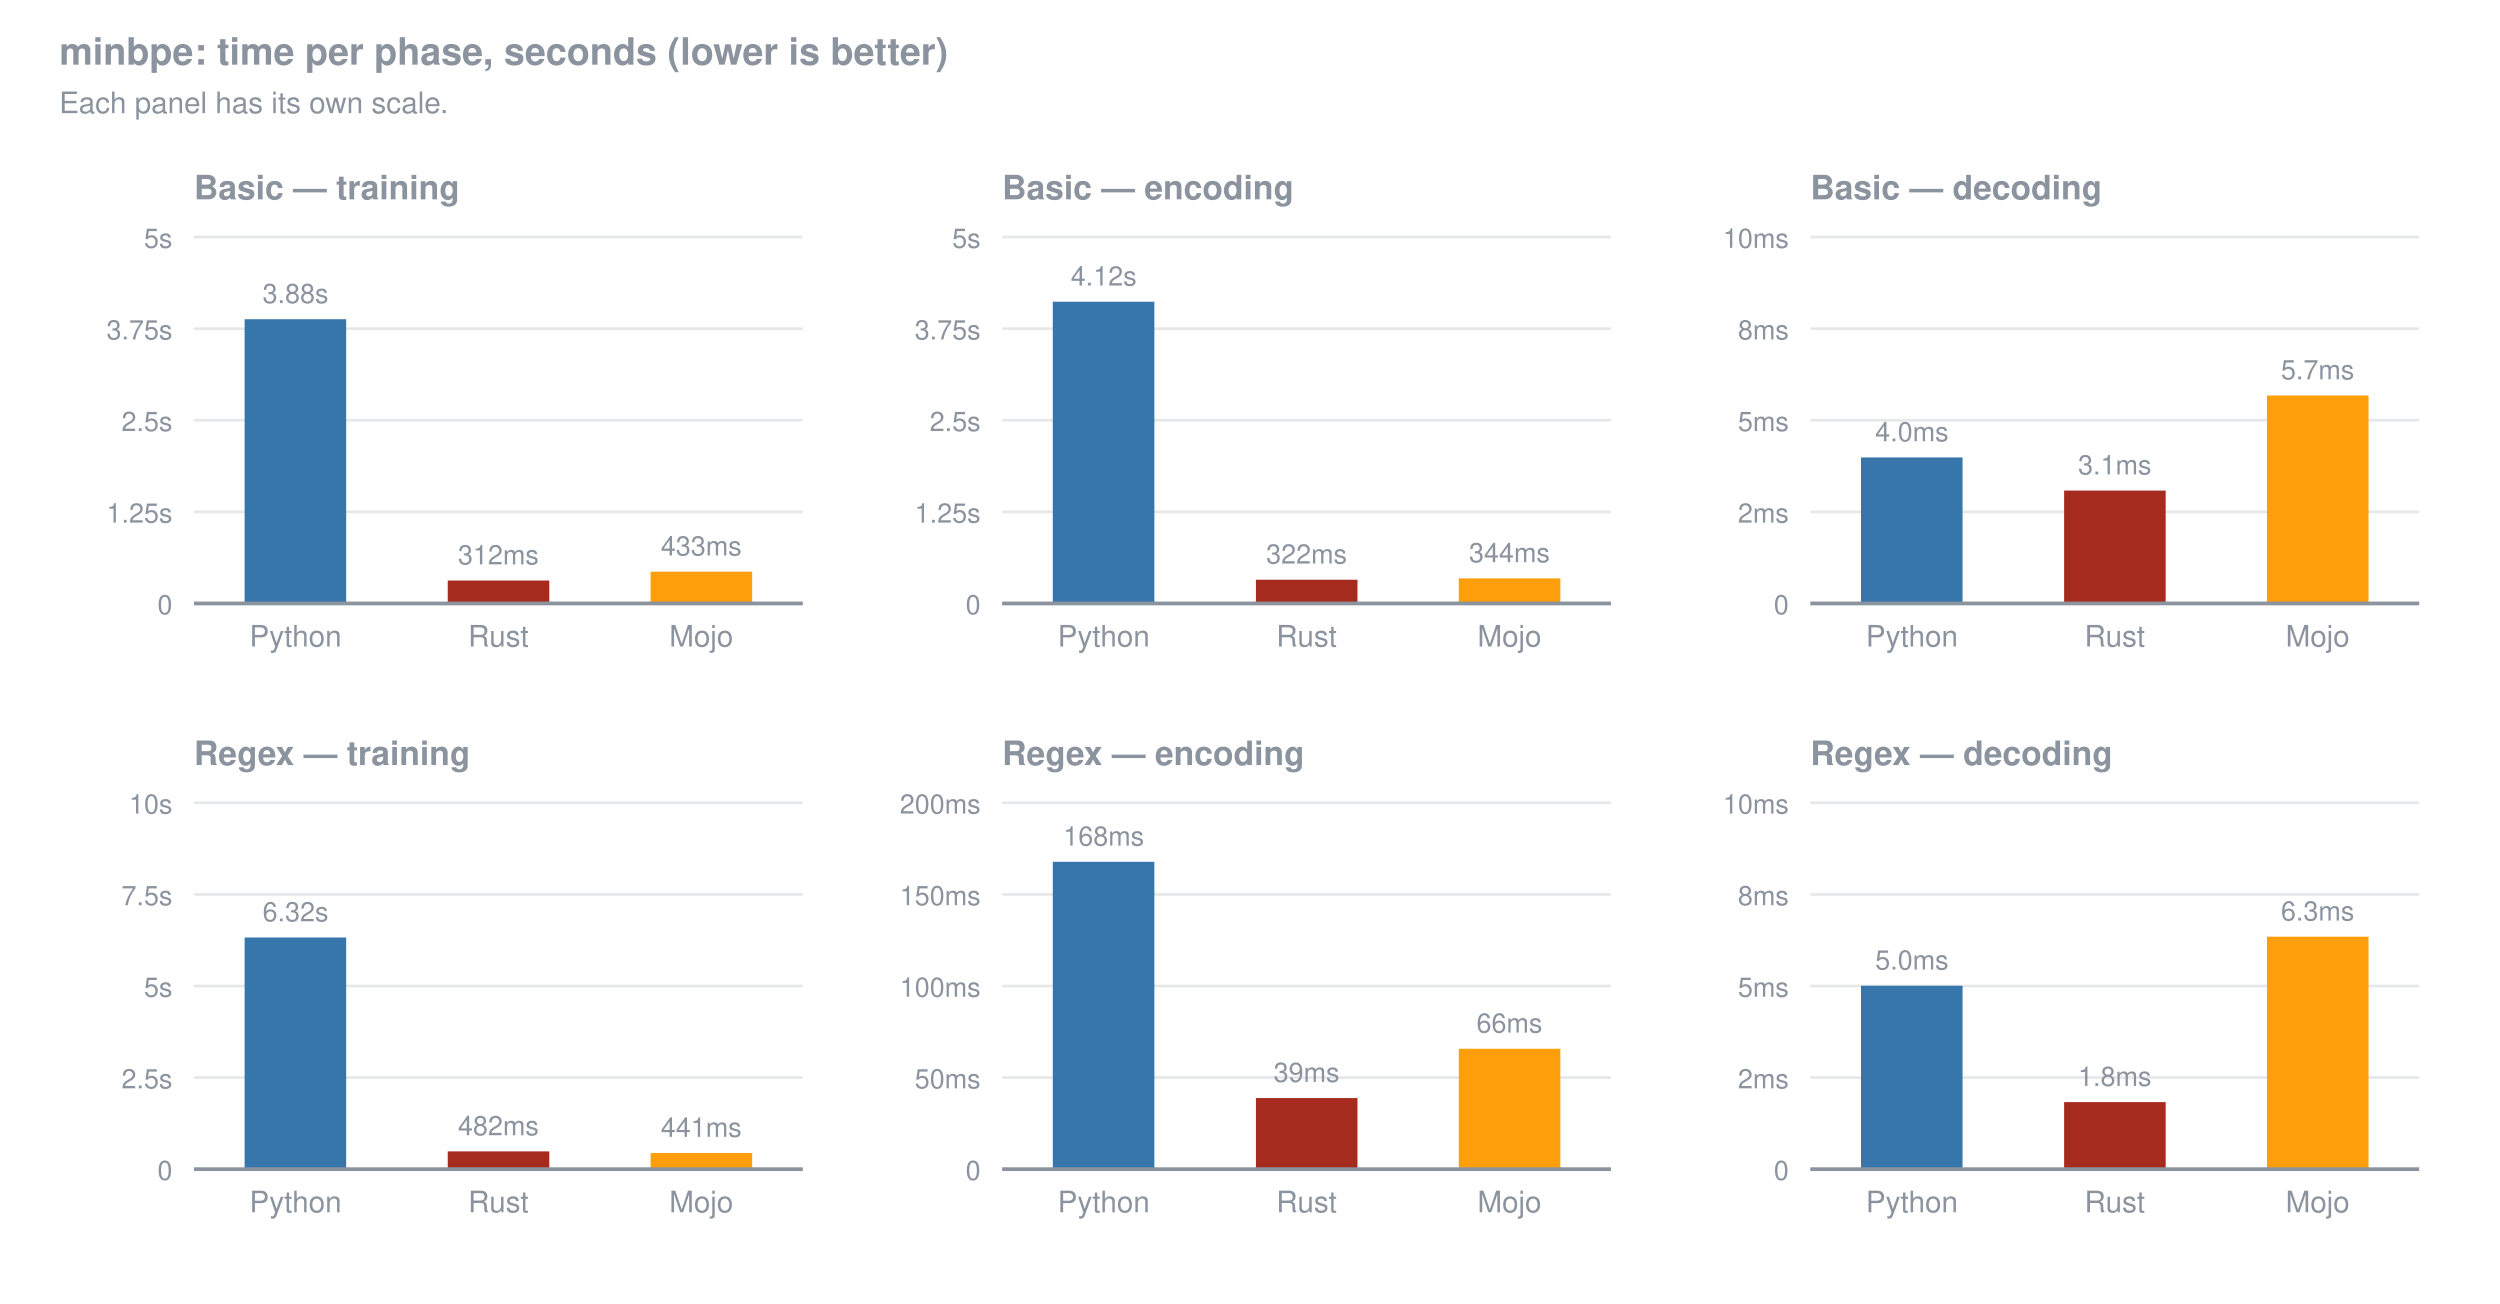
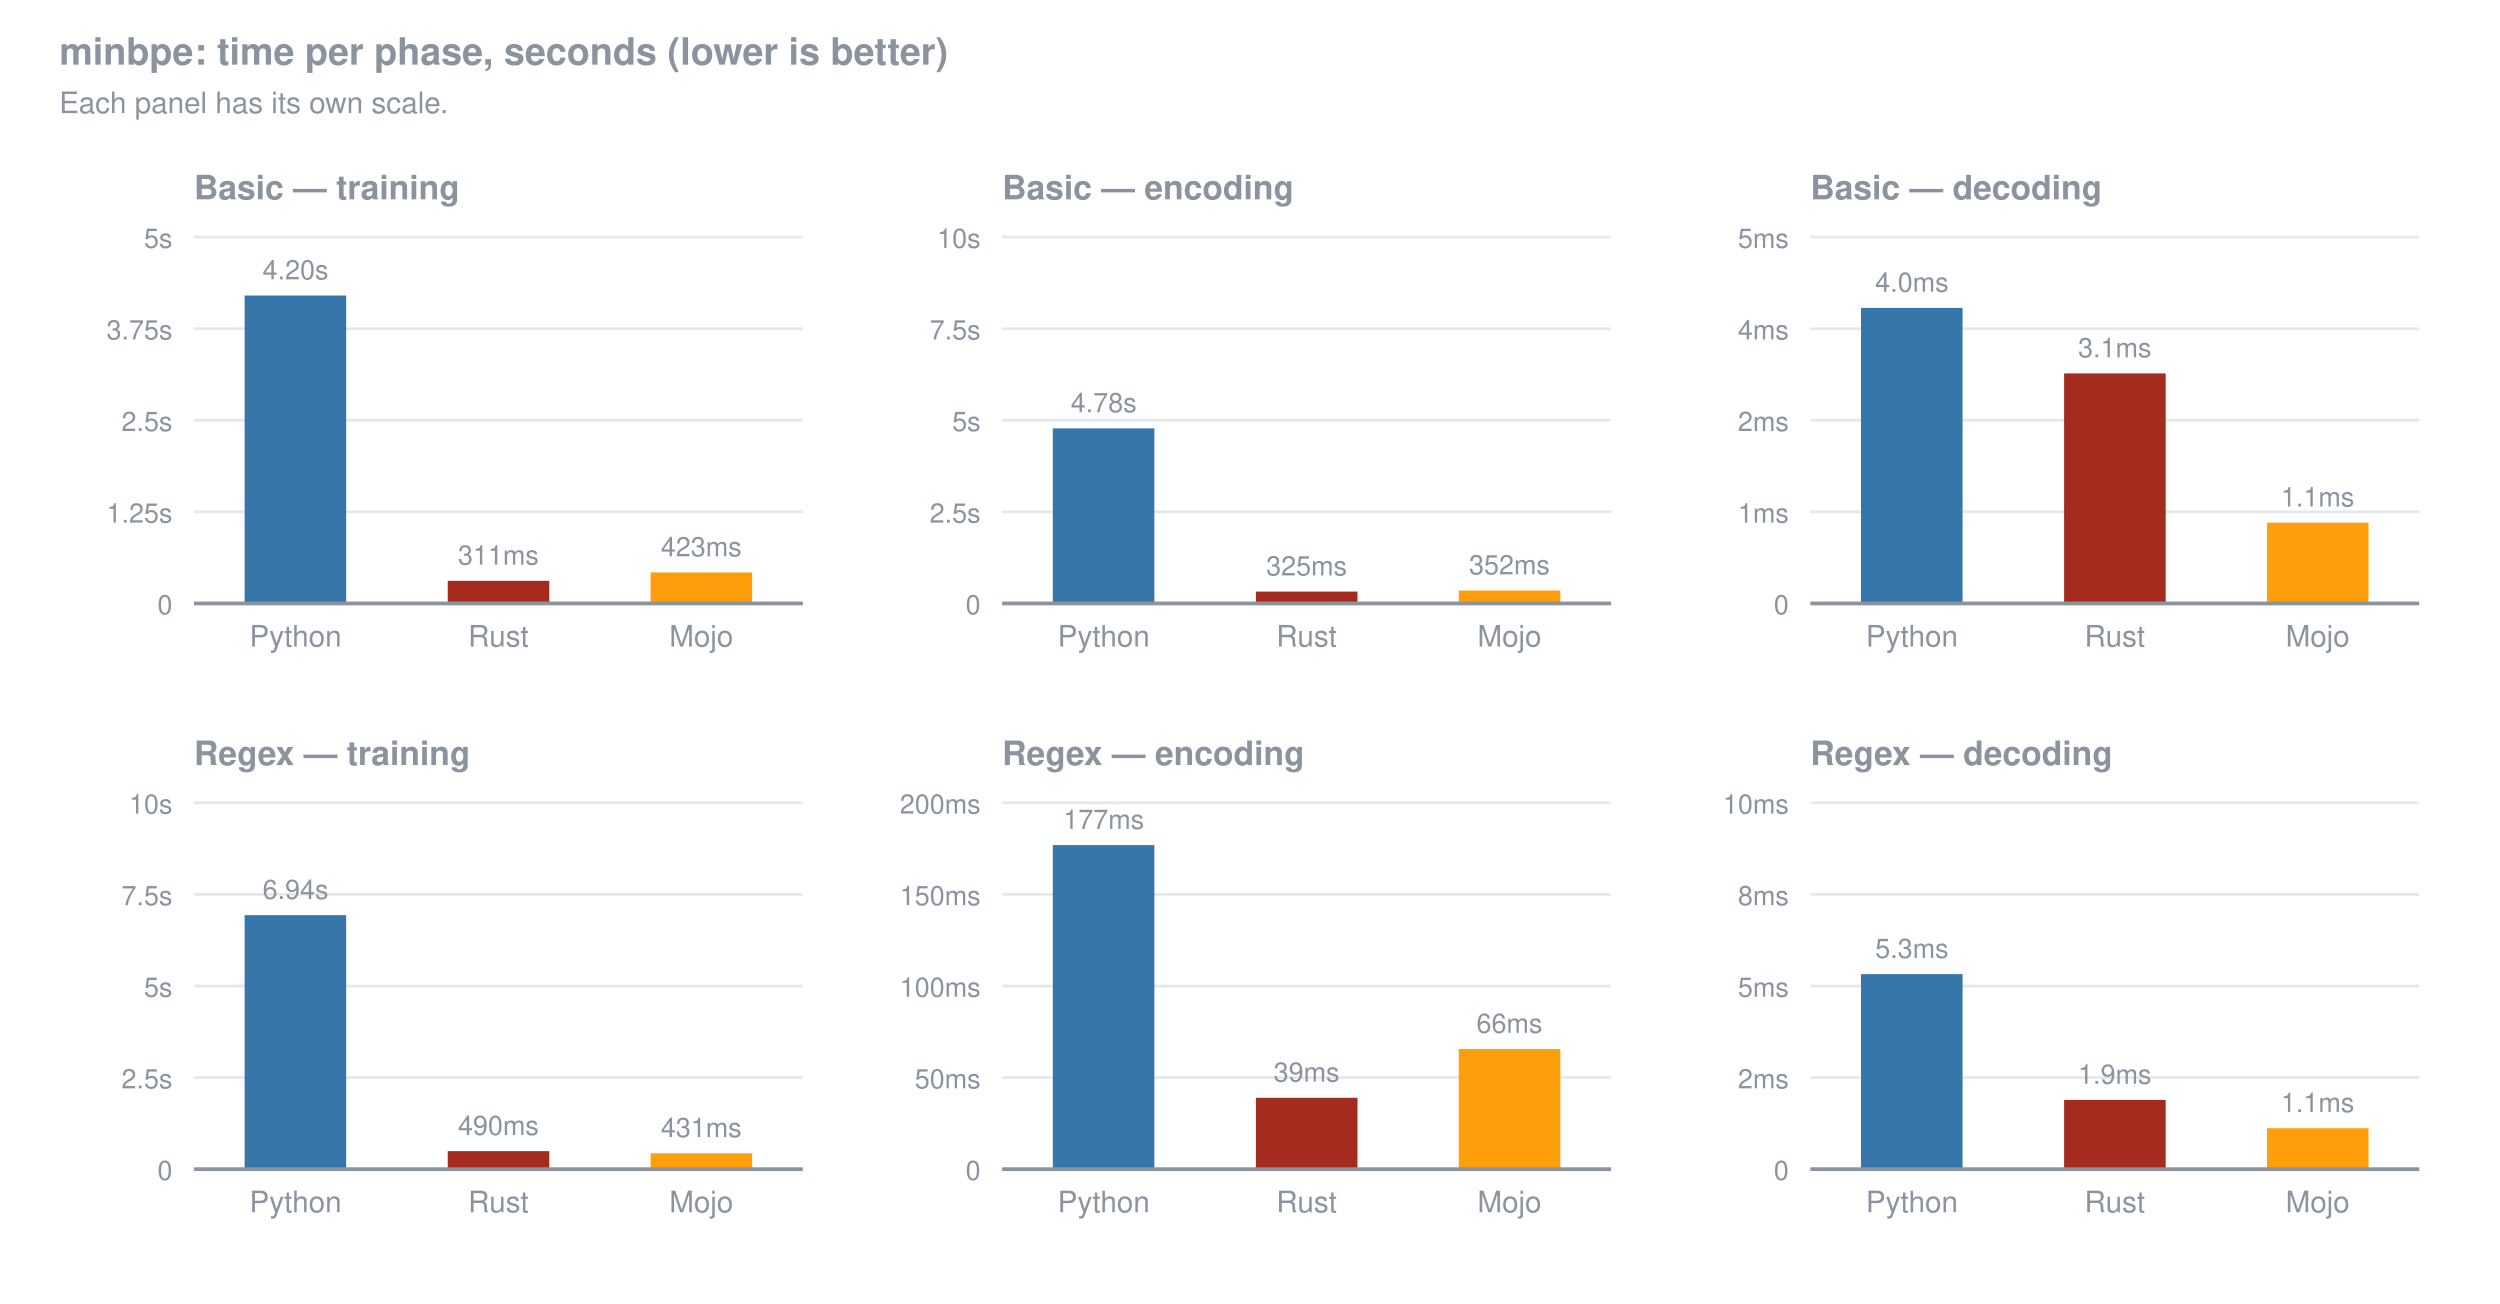
<svg xmlns="http://www.w3.org/2000/svg" width="928" height="484" viewBox="0 0 928 484" font-family="-apple-system,BlinkMacSystemFont,Segoe UI,Helvetica,Arial,sans-serif">
  <text x="22" y="24" font-size="14" font-weight="600" fill="#8b949e">minbpe: time per phase, seconds (lower is better)</text>
  <text x="22" y="42" font-size="11" fill="#8b949e">Each panel has its own scale.</text>
  <text x="72" y="74" font-size="12.5" font-weight="600" fill="#8b949e">Basic — training</text>
  <line x1="72" y1="224.0" x2="298" y2="224.0" stroke="#8b949e" stroke-width="1" stroke-opacity="0.22" />
  <text x="64" y="228.0" font-size="10" fill="#8b949e" text-anchor="end">0</text>
  <line x1="72" y1="190.0" x2="298" y2="190.0" stroke="#8b949e" stroke-width="1" stroke-opacity="0.22" />
  <text x="64" y="194.0" font-size="10" fill="#8b949e" text-anchor="end">1.25s</text>
  <line x1="72" y1="156.0" x2="298" y2="156.0" stroke="#8b949e" stroke-width="1" stroke-opacity="0.22" />
  <text x="64" y="160.0" font-size="10" fill="#8b949e" text-anchor="end">2.5s</text>
  <line x1="72" y1="122.0" x2="298" y2="122.0" stroke="#8b949e" stroke-width="1" stroke-opacity="0.22" />
  <text x="64" y="126.0" font-size="10" fill="#8b949e" text-anchor="end">3.75s</text>
  <line x1="72" y1="88.0" x2="298" y2="88.0" stroke="#8b949e" stroke-width="1" stroke-opacity="0.22" />
  <text x="64" y="92.0" font-size="10" fill="#8b949e" text-anchor="end">5s</text>
-   <rect x="90.8" y="118.5" width="37.7" height="105.5" fill="#3776AB" />
-   <text x="109.7" y="112.5" font-size="10" fill="#8b949e" text-anchor="middle">3.88s</text>
+   <rect x="90.8" y="109.7" width="37.7" height="114.3" fill="#3776AB" />
+   <text x="109.7" y="103.7" font-size="10" fill="#8b949e" text-anchor="middle">4.20s</text>
  <text x="109.7" y="240.0" font-size="11" fill="#8b949e" text-anchor="middle">Python</text>
-   <rect x="166.2" y="215.5" width="37.7" height="8.5" fill="#A62B1F" />
-   <text x="185.0" y="209.5" font-size="10" fill="#8b949e" text-anchor="middle">312ms</text>
+   <rect x="166.2" y="215.6" width="37.7" height="8.4" fill="#A62B1F" />
+   <text x="185.0" y="209.6" font-size="10" fill="#8b949e" text-anchor="middle">311ms</text>
  <text x="185.0" y="240.0" font-size="11" fill="#8b949e" text-anchor="middle">Rust</text>
-   <rect x="241.5" y="212.2" width="37.7" height="11.8" fill="#FF9E0B" />
-   <text x="260.3" y="206.2" font-size="10" fill="#8b949e" text-anchor="middle">433ms</text>
+   <rect x="241.5" y="212.5" width="37.7" height="11.5" fill="#FF9E0B" />
+   <text x="260.3" y="206.5" font-size="10" fill="#8b949e" text-anchor="middle">423ms</text>
  <text x="260.3" y="240.0" font-size="11" fill="#8b949e" text-anchor="middle">Mojo</text>
  <line x1="72" y1="224" x2="298" y2="224" stroke="#8b949e" stroke-width="1.4" />
  <text x="372" y="74" font-size="12.5" font-weight="600" fill="#8b949e">Basic — encoding</text>
  <line x1="372" y1="224.0" x2="598" y2="224.0" stroke="#8b949e" stroke-width="1" stroke-opacity="0.22" />
  <text x="364" y="228.0" font-size="10" fill="#8b949e" text-anchor="end">0</text>
  <line x1="372" y1="190.0" x2="598" y2="190.0" stroke="#8b949e" stroke-width="1" stroke-opacity="0.22" />
-   <text x="364" y="194.0" font-size="10" fill="#8b949e" text-anchor="end">1.25s</text>
+   <text x="364" y="194.0" font-size="10" fill="#8b949e" text-anchor="end">2.5s</text>
  <line x1="372" y1="156.0" x2="598" y2="156.0" stroke="#8b949e" stroke-width="1" stroke-opacity="0.22" />
-   <text x="364" y="160.0" font-size="10" fill="#8b949e" text-anchor="end">2.5s</text>
+   <text x="364" y="160.0" font-size="10" fill="#8b949e" text-anchor="end">5s</text>
  <line x1="372" y1="122.0" x2="598" y2="122.0" stroke="#8b949e" stroke-width="1" stroke-opacity="0.22" />
-   <text x="364" y="126.0" font-size="10" fill="#8b949e" text-anchor="end">3.75s</text>
+   <text x="364" y="126.0" font-size="10" fill="#8b949e" text-anchor="end">7.5s</text>
  <line x1="372" y1="88.0" x2="598" y2="88.0" stroke="#8b949e" stroke-width="1" stroke-opacity="0.22" />
-   <text x="364" y="92.0" font-size="10" fill="#8b949e" text-anchor="end">5s</text>
-   <rect x="390.8" y="112.0" width="37.7" height="112.0" fill="#3776AB" />
-   <text x="409.7" y="106.0" font-size="10" fill="#8b949e" text-anchor="middle">4.12s</text>
+   <text x="364" y="92.0" font-size="10" fill="#8b949e" text-anchor="end">10s</text>
+   <rect x="390.8" y="159.0" width="37.7" height="65.0" fill="#3776AB" />
+   <text x="409.7" y="153.0" font-size="10" fill="#8b949e" text-anchor="middle">4.78s</text>
  <text x="409.7" y="240.0" font-size="11" fill="#8b949e" text-anchor="middle">Python</text>
-   <rect x="466.2" y="215.2" width="37.7" height="8.8" fill="#A62B1F" />
-   <text x="485.0" y="209.2" font-size="10" fill="#8b949e" text-anchor="middle">322ms</text>
+   <rect x="466.2" y="219.6" width="37.7" height="4.4" fill="#A62B1F" />
+   <text x="485.0" y="213.6" font-size="10" fill="#8b949e" text-anchor="middle">325ms</text>
  <text x="485.0" y="240.0" font-size="11" fill="#8b949e" text-anchor="middle">Rust</text>
-   <rect x="541.5" y="214.7" width="37.7" height="9.3" fill="#FF9E0B" />
-   <text x="560.3" y="208.7" font-size="10" fill="#8b949e" text-anchor="middle">344ms</text>
+   <rect x="541.5" y="219.2" width="37.7" height="4.8" fill="#FF9E0B" />
+   <text x="560.3" y="213.2" font-size="10" fill="#8b949e" text-anchor="middle">352ms</text>
  <text x="560.3" y="240.0" font-size="11" fill="#8b949e" text-anchor="middle">Mojo</text>
  <line x1="372" y1="224" x2="598" y2="224" stroke="#8b949e" stroke-width="1.4" />
  <text x="672" y="74" font-size="12.5" font-weight="600" fill="#8b949e">Basic — decoding</text>
  <line x1="672" y1="224.0" x2="898" y2="224.0" stroke="#8b949e" stroke-width="1" stroke-opacity="0.22" />
  <text x="664" y="228.0" font-size="10" fill="#8b949e" text-anchor="end">0</text>
  <line x1="672" y1="190.0" x2="898" y2="190.0" stroke="#8b949e" stroke-width="1" stroke-opacity="0.22" />
-   <text x="664" y="194.0" font-size="10" fill="#8b949e" text-anchor="end">2ms</text>
+   <text x="664" y="194.0" font-size="10" fill="#8b949e" text-anchor="end">1ms</text>
  <line x1="672" y1="156.0" x2="898" y2="156.0" stroke="#8b949e" stroke-width="1" stroke-opacity="0.22" />
-   <text x="664" y="160.0" font-size="10" fill="#8b949e" text-anchor="end">5ms</text>
+   <text x="664" y="160.0" font-size="10" fill="#8b949e" text-anchor="end">2ms</text>
  <line x1="672" y1="122.0" x2="898" y2="122.0" stroke="#8b949e" stroke-width="1" stroke-opacity="0.22" />
-   <text x="664" y="126.0" font-size="10" fill="#8b949e" text-anchor="end">8ms</text>
+   <text x="664" y="126.0" font-size="10" fill="#8b949e" text-anchor="end">4ms</text>
  <line x1="672" y1="88.0" x2="898" y2="88.0" stroke="#8b949e" stroke-width="1" stroke-opacity="0.22" />
-   <text x="664" y="92.0" font-size="10" fill="#8b949e" text-anchor="end">10ms</text>
-   <rect x="690.8" y="169.8" width="37.7" height="54.2" fill="#3776AB" />
-   <text x="709.7" y="163.8" font-size="10" fill="#8b949e" text-anchor="middle">4.0ms</text>
+   <text x="664" y="92.0" font-size="10" fill="#8b949e" text-anchor="end">5ms</text>
+   <rect x="690.8" y="114.3" width="37.7" height="109.7" fill="#3776AB" />
+   <text x="709.7" y="108.3" font-size="10" fill="#8b949e" text-anchor="middle">4.0ms</text>
  <text x="709.7" y="240.0" font-size="11" fill="#8b949e" text-anchor="middle">Python</text>
-   <rect x="766.2" y="182.1" width="37.7" height="41.9" fill="#A62B1F" />
-   <text x="785.0" y="176.1" font-size="10" fill="#8b949e" text-anchor="middle">3.1ms</text>
+   <rect x="766.2" y="138.6" width="37.7" height="85.4" fill="#A62B1F" />
+   <text x="785.0" y="132.6" font-size="10" fill="#8b949e" text-anchor="middle">3.1ms</text>
  <text x="785.0" y="240.0" font-size="11" fill="#8b949e" text-anchor="middle">Rust</text>
-   <rect x="841.5" y="146.8" width="37.7" height="77.2" fill="#FF9E0B" />
-   <text x="860.3" y="140.8" font-size="10" fill="#8b949e" text-anchor="middle">5.7ms</text>
+   <rect x="841.5" y="194.0" width="37.7" height="30.0" fill="#FF9E0B" />
+   <text x="860.3" y="188.0" font-size="10" fill="#8b949e" text-anchor="middle">1.1ms</text>
  <text x="860.3" y="240.0" font-size="11" fill="#8b949e" text-anchor="middle">Mojo</text>
  <line x1="672" y1="224" x2="898" y2="224" stroke="#8b949e" stroke-width="1.4" />
  <text x="72" y="284" font-size="12.5" font-weight="600" fill="#8b949e">Regex — training</text>
  <line x1="72" y1="434.0" x2="298" y2="434.0" stroke="#8b949e" stroke-width="1" stroke-opacity="0.22" />
  <text x="64" y="438.0" font-size="10" fill="#8b949e" text-anchor="end">0</text>
  <line x1="72" y1="400.0" x2="298" y2="400.0" stroke="#8b949e" stroke-width="1" stroke-opacity="0.22" />
  <text x="64" y="404.0" font-size="10" fill="#8b949e" text-anchor="end">2.5s</text>
  <line x1="72" y1="366.0" x2="298" y2="366.0" stroke="#8b949e" stroke-width="1" stroke-opacity="0.22" />
  <text x="64" y="370.0" font-size="10" fill="#8b949e" text-anchor="end">5s</text>
  <line x1="72" y1="332.0" x2="298" y2="332.0" stroke="#8b949e" stroke-width="1" stroke-opacity="0.22" />
  <text x="64" y="336.0" font-size="10" fill="#8b949e" text-anchor="end">7.5s</text>
  <line x1="72" y1="298.0" x2="298" y2="298.0" stroke="#8b949e" stroke-width="1" stroke-opacity="0.22" />
  <text x="64" y="302.0" font-size="10" fill="#8b949e" text-anchor="end">10s</text>
-   <rect x="90.8" y="348.0" width="37.7" height="86.0" fill="#3776AB" />
-   <text x="109.7" y="342.0" font-size="10" fill="#8b949e" text-anchor="middle">6.32s</text>
+   <rect x="90.8" y="339.7" width="37.7" height="94.3" fill="#3776AB" />
+   <text x="109.7" y="333.7" font-size="10" fill="#8b949e" text-anchor="middle">6.94s</text>
  <text x="109.7" y="450.0" font-size="11" fill="#8b949e" text-anchor="middle">Python</text>
-   <rect x="166.2" y="427.4" width="37.7" height="6.6" fill="#A62B1F" />
-   <text x="185.0" y="421.4" font-size="10" fill="#8b949e" text-anchor="middle">482ms</text>
+   <rect x="166.2" y="427.3" width="37.7" height="6.7" fill="#A62B1F" />
+   <text x="185.0" y="421.3" font-size="10" fill="#8b949e" text-anchor="middle">490ms</text>
  <text x="185.0" y="450.0" font-size="11" fill="#8b949e" text-anchor="middle">Rust</text>
-   <rect x="241.5" y="428.0" width="37.7" height="6.0" fill="#FF9E0B" />
-   <text x="260.3" y="422.0" font-size="10" fill="#8b949e" text-anchor="middle">441ms</text>
+   <rect x="241.5" y="428.1" width="37.7" height="5.9" fill="#FF9E0B" />
+   <text x="260.3" y="422.1" font-size="10" fill="#8b949e" text-anchor="middle">431ms</text>
  <text x="260.3" y="450.0" font-size="11" fill="#8b949e" text-anchor="middle">Mojo</text>
  <line x1="72" y1="434" x2="298" y2="434" stroke="#8b949e" stroke-width="1.4" />
  <text x="372" y="284" font-size="12.5" font-weight="600" fill="#8b949e">Regex — encoding</text>
  <line x1="372" y1="434.0" x2="598" y2="434.0" stroke="#8b949e" stroke-width="1" stroke-opacity="0.22" />
  <text x="364" y="438.0" font-size="10" fill="#8b949e" text-anchor="end">0</text>
  <line x1="372" y1="400.0" x2="598" y2="400.0" stroke="#8b949e" stroke-width="1" stroke-opacity="0.22" />
  <text x="364" y="404.0" font-size="10" fill="#8b949e" text-anchor="end">50ms</text>
  <line x1="372" y1="366.0" x2="598" y2="366.0" stroke="#8b949e" stroke-width="1" stroke-opacity="0.22" />
  <text x="364" y="370.0" font-size="10" fill="#8b949e" text-anchor="end">100ms</text>
  <line x1="372" y1="332.0" x2="598" y2="332.0" stroke="#8b949e" stroke-width="1" stroke-opacity="0.22" />
  <text x="364" y="336.0" font-size="10" fill="#8b949e" text-anchor="end">150ms</text>
  <line x1="372" y1="298.0" x2="598" y2="298.0" stroke="#8b949e" stroke-width="1" stroke-opacity="0.22" />
  <text x="364" y="302.0" font-size="10" fill="#8b949e" text-anchor="end">200ms</text>
-   <rect x="390.8" y="319.9" width="37.7" height="114.1" fill="#3776AB" />
-   <text x="409.7" y="313.9" font-size="10" fill="#8b949e" text-anchor="middle">168ms</text>
+   <rect x="390.8" y="313.7" width="37.7" height="120.3" fill="#3776AB" />
+   <text x="409.7" y="307.7" font-size="10" fill="#8b949e" text-anchor="middle">177ms</text>
  <text x="409.7" y="450.0" font-size="11" fill="#8b949e" text-anchor="middle">Python</text>
-   <rect x="466.2" y="407.6" width="37.7" height="26.4" fill="#A62B1F" />
-   <text x="485.0" y="401.6" font-size="10" fill="#8b949e" text-anchor="middle">39ms</text>
+   <rect x="466.2" y="407.5" width="37.7" height="26.5" fill="#A62B1F" />
+   <text x="485.0" y="401.5" font-size="10" fill="#8b949e" text-anchor="middle">39ms</text>
  <text x="485.0" y="450.0" font-size="11" fill="#8b949e" text-anchor="middle">Rust</text>
-   <rect x="541.5" y="389.3" width="37.7" height="44.7" fill="#FF9E0B" />
-   <text x="560.3" y="383.3" font-size="10" fill="#8b949e" text-anchor="middle">66ms</text>
+   <rect x="541.5" y="389.4" width="37.7" height="44.6" fill="#FF9E0B" />
+   <text x="560.3" y="383.4" font-size="10" fill="#8b949e" text-anchor="middle">66ms</text>
  <text x="560.3" y="450.0" font-size="11" fill="#8b949e" text-anchor="middle">Mojo</text>
  <line x1="372" y1="434" x2="598" y2="434" stroke="#8b949e" stroke-width="1.4" />
  <text x="672" y="284" font-size="12.5" font-weight="600" fill="#8b949e">Regex — decoding</text>
  <line x1="672" y1="434.0" x2="898" y2="434.0" stroke="#8b949e" stroke-width="1" stroke-opacity="0.22" />
  <text x="664" y="438.0" font-size="10" fill="#8b949e" text-anchor="end">0</text>
  <line x1="672" y1="400.0" x2="898" y2="400.0" stroke="#8b949e" stroke-width="1" stroke-opacity="0.22" />
  <text x="664" y="404.0" font-size="10" fill="#8b949e" text-anchor="end">2ms</text>
  <line x1="672" y1="366.0" x2="898" y2="366.0" stroke="#8b949e" stroke-width="1" stroke-opacity="0.22" />
  <text x="664" y="370.0" font-size="10" fill="#8b949e" text-anchor="end">5ms</text>
  <line x1="672" y1="332.0" x2="898" y2="332.0" stroke="#8b949e" stroke-width="1" stroke-opacity="0.22" />
  <text x="664" y="336.0" font-size="10" fill="#8b949e" text-anchor="end">8ms</text>
  <line x1="672" y1="298.0" x2="898" y2="298.0" stroke="#8b949e" stroke-width="1" stroke-opacity="0.22" />
  <text x="664" y="302.0" font-size="10" fill="#8b949e" text-anchor="end">10ms</text>
-   <rect x="690.8" y="365.9" width="37.7" height="68.1" fill="#3776AB" />
-   <text x="709.7" y="359.9" font-size="10" fill="#8b949e" text-anchor="middle">5.0ms</text>
+   <rect x="690.8" y="361.6" width="37.7" height="72.4" fill="#3776AB" />
+   <text x="709.7" y="355.6" font-size="10" fill="#8b949e" text-anchor="middle">5.3ms</text>
  <text x="709.7" y="450.0" font-size="11" fill="#8b949e" text-anchor="middle">Python</text>
-   <rect x="766.2" y="409.1" width="37.7" height="24.9" fill="#A62B1F" />
-   <text x="785.0" y="403.1" font-size="10" fill="#8b949e" text-anchor="middle">1.8ms</text>
+   <rect x="766.2" y="408.3" width="37.7" height="25.7" fill="#A62B1F" />
+   <text x="785.0" y="402.3" font-size="10" fill="#8b949e" text-anchor="middle">1.9ms</text>
  <text x="785.0" y="450.0" font-size="11" fill="#8b949e" text-anchor="middle">Rust</text>
-   <rect x="841.5" y="347.7" width="37.7" height="86.3" fill="#FF9E0B" />
-   <text x="860.3" y="341.7" font-size="10" fill="#8b949e" text-anchor="middle">6.3ms</text>
+   <rect x="841.5" y="418.8" width="37.7" height="15.2" fill="#FF9E0B" />
+   <text x="860.3" y="412.8" font-size="10" fill="#8b949e" text-anchor="middle">1.1ms</text>
  <text x="860.3" y="450.0" font-size="11" fill="#8b949e" text-anchor="middle">Mojo</text>
  <line x1="672" y1="434" x2="898" y2="434" stroke="#8b949e" stroke-width="1.4" />
</svg>
